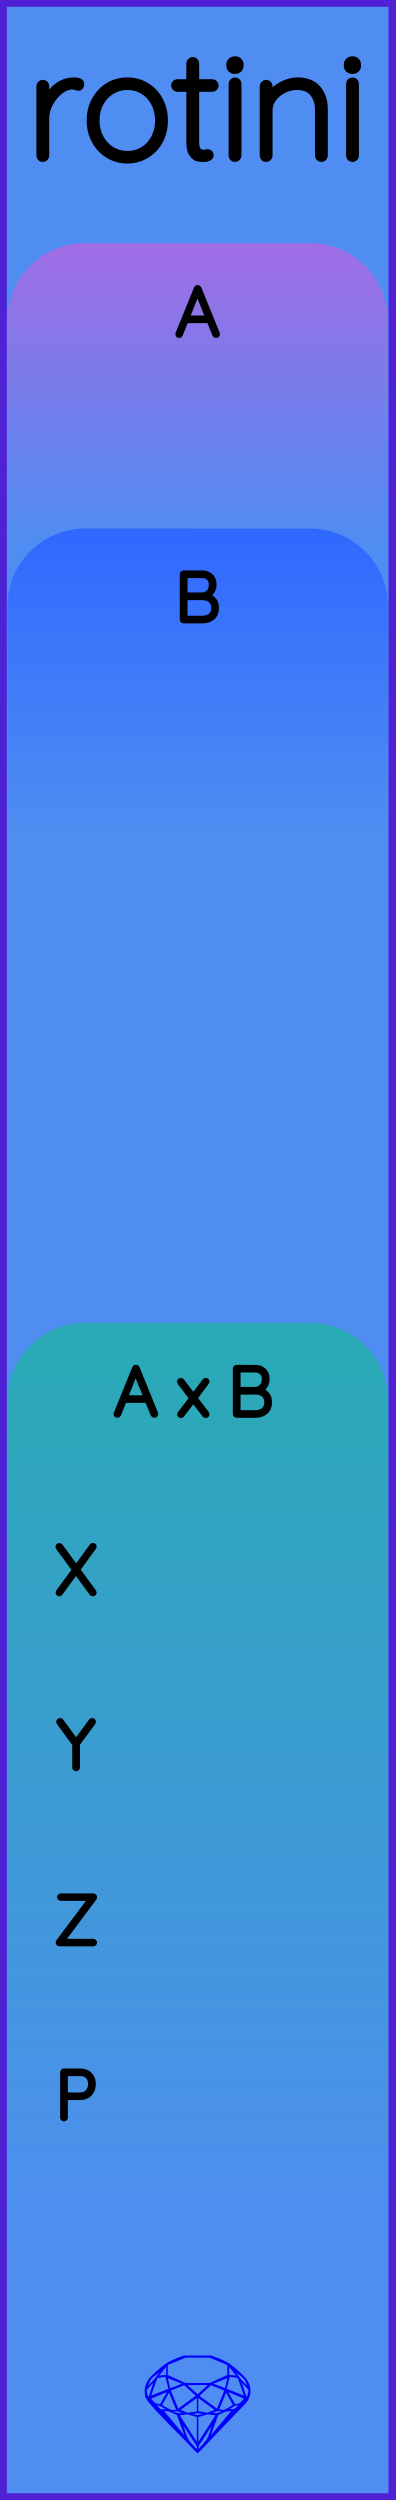
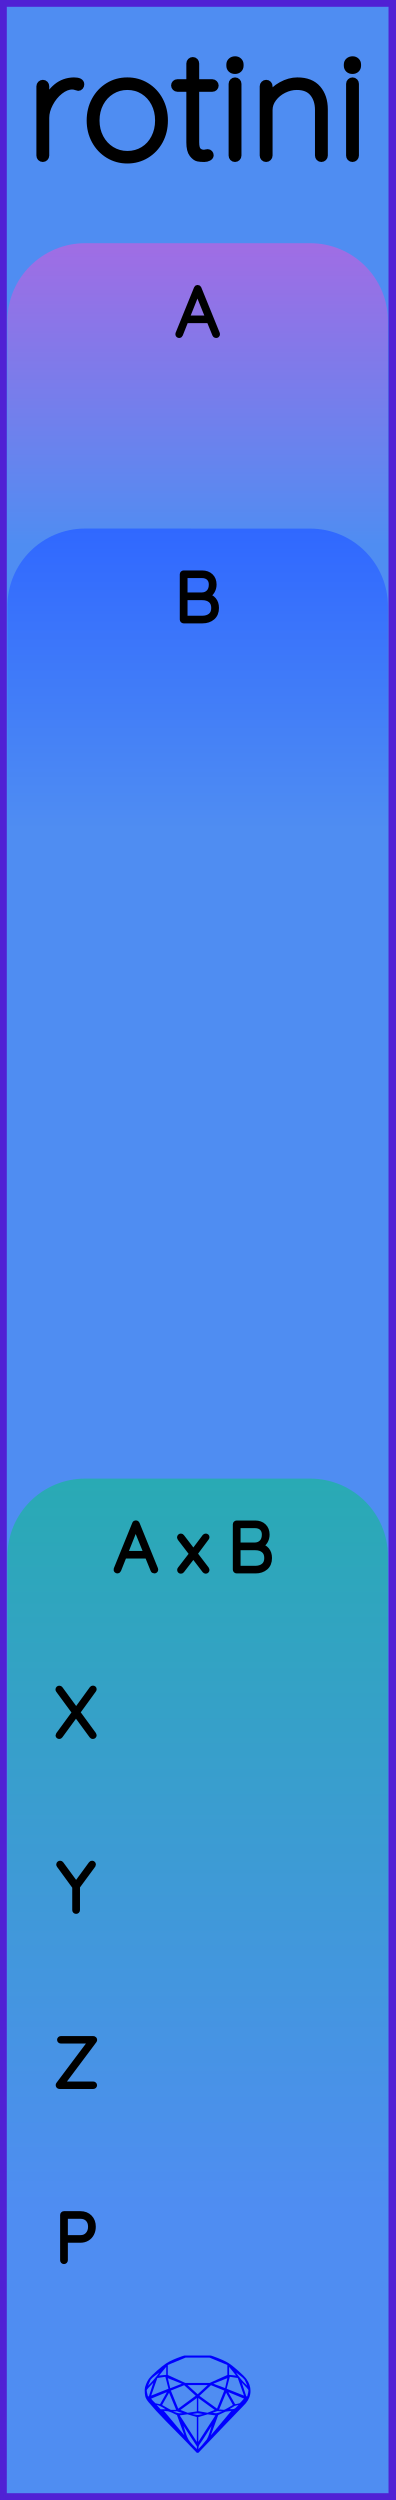
<svg xmlns="http://www.w3.org/2000/svg" width="20.32mm" height="128.50mm" viewBox="0 0 20.32 128.50">
  <g id="PanelLayer">
    <defs>
      <linearGradient id="gradient_a" x1="0" y1="12.5" x2="0" y2="28" gradientUnits="userSpaceOnUse">
        <stop style="stop-color:#a06de4;stop-opacity:1;" offset="0" />
        <stop style="stop-color:#4f8df2;stop-opacity:1;" offset="1" />
      </linearGradient>
      <linearGradient id="gradient_b" x1="0" y1="27.167" x2="0" y2="42.667" gradientUnits="userSpaceOnUse">
        <stop style="stop-color:#3068ff;stop-opacity:1;" offset="0" />
        <stop style="stop-color:#4f8df2;stop-opacity:1;" offset="1" />
      </linearGradient>
-       <linearGradient id="gradient_c" x1="0" y1="68" x2="0" y2="116" gradientUnits="userSpaceOnUse">
+       <linearGradient id="gradient_c" x1="0" y1="76" x2="0" y2="113.6" gradientUnits="userSpaceOnUse">
        <stop style="stop-color:#29aab4;stop-opacity:1;" offset="0" />
        <stop style="stop-color:#4f8df2;stop-opacity:1;" offset="1" />
      </linearGradient>
    </defs>
    <rect id="border_rect" width="20.32" height="128.5" x="0" y="0" style="display:inline;fill:#4f8df2;fill-opacity:1;fill-rule:nonzero;stroke:#5021d4;stroke-width:0.7;stroke-linecap:round;stroke-linejoin:round;stroke-dasharray:none;stroke-opacity:1;image-rendering:auto" />
    <path id="model_name" d="M4.157 4.333Q4.157 4.403 4.118 4.449Q4.079 4.496 4.017 4.496Q3.994 4.496 3.905 4.461Q3.815 4.426 3.714 4.426Q3.396 4.426 3.078 4.678Q2.76 4.93 2.558 5.315Q2.356 5.699 2.356 6.056V7.996Q2.356 8.058 2.31 8.105Q2.263 8.151 2.201 8.151Q2.131 8.151 2.088 8.105Q2.046 8.058 2.046 7.996V4.434Q2.046 4.372 2.092 4.325Q2.139 4.278 2.201 4.278Q2.271 4.278 2.314 4.325Q2.356 4.372 2.356 4.434V5.256Q2.535 4.783 2.911 4.472Q3.288 4.162 3.8 4.154Q4.157 4.154 4.157 4.333ZM6.547 8.229Q6.012 8.229 5.573 7.961Q5.135 7.693 4.882 7.228Q4.63 6.762 4.63 6.195Q4.63 5.621 4.882 5.155Q5.135 4.69 5.569 4.422Q6.004 4.154 6.547 4.154Q7.083 4.154 7.521 4.422Q7.96 4.69 8.208 5.155Q8.456 5.621 8.456 6.195Q8.456 6.77 8.208 7.232Q7.96 7.693 7.521 7.961Q7.083 8.229 6.547 8.229ZM6.547 4.449Q6.097 4.449 5.728 4.678Q5.36 4.907 5.15 5.303Q4.941 5.699 4.941 6.195Q4.941 6.684 5.15 7.08Q5.36 7.476 5.728 7.705Q6.097 7.934 6.547 7.934Q7.005 7.934 7.37 7.709Q7.735 7.484 7.94 7.084Q8.146 6.684 8.146 6.195Q8.146 5.699 7.94 5.303Q7.735 4.907 7.37 4.678Q7.005 4.449 6.547 4.449ZM11.064 4.395Q11.064 4.457 11.021 4.5Q10.979 4.542 10.917 4.542H10.063V7.305Q10.063 7.647 10.183 7.759Q10.304 7.872 10.49 7.872Q10.521 7.872 10.579 7.856Q10.637 7.841 10.676 7.841Q10.73 7.841 10.769 7.883Q10.808 7.926 10.808 7.981Q10.808 8.05 10.715 8.101Q10.622 8.151 10.498 8.151Q10.304 8.151 10.172 8.124Q10.04 8.097 9.896 7.915Q9.753 7.732 9.753 7.321V4.542H9.116Q9.062 4.542 9.015 4.496Q8.969 4.449 8.969 4.395Q8.969 4.333 9.011 4.29Q9.054 4.247 9.116 4.247H9.753V3.262Q9.753 3.2 9.799 3.153Q9.846 3.107 9.908 3.107Q9.978 3.107 10.02 3.153Q10.063 3.2 10.063 3.262V4.247H10.917Q10.971 4.247 11.018 4.294Q11.064 4.341 11.064 4.395ZM12.081 8.151Q12.011 8.151 11.968 8.105Q11.926 8.058 11.926 7.996V4.31Q11.926 4.247 11.972 4.201Q12.019 4.154 12.081 4.154Q12.151 4.154 12.193 4.201Q12.236 4.247 12.236 4.31V7.996Q12.236 8.058 12.19 8.105Q12.143 8.151 12.081 8.151ZM11.809 3.378V3.316Q11.809 3.207 11.887 3.138Q11.964 3.068 12.089 3.068Q12.197 3.068 12.271 3.138Q12.345 3.207 12.345 3.316V3.378Q12.345 3.487 12.271 3.557Q12.197 3.627 12.081 3.627Q11.957 3.627 11.883 3.557Q11.809 3.487 11.809 3.378ZM16.675 5.621V7.996Q16.675 8.058 16.629 8.105Q16.582 8.151 16.52 8.151Q16.45 8.151 16.408 8.105Q16.365 8.058 16.365 7.996V5.652Q16.365 5.124 16.09 4.787Q15.814 4.449 15.255 4.449Q14.914 4.449 14.584 4.612Q14.254 4.775 14.044 5.055Q13.835 5.334 13.835 5.652V7.996Q13.835 8.058 13.788 8.105Q13.742 8.151 13.68 8.151Q13.61 8.151 13.567 8.105Q13.524 8.058 13.524 7.996V4.434Q13.524 4.372 13.571 4.325Q13.618 4.278 13.68 4.278Q13.749 4.278 13.792 4.325Q13.835 4.372 13.835 4.434V4.954Q14.06 4.604 14.467 4.379Q14.875 4.154 15.286 4.154Q15.977 4.154 16.326 4.562Q16.675 4.969 16.675 5.621ZM18.119 8.151Q18.049 8.151 18.006 8.105Q17.964 8.058 17.964 7.996V4.31Q17.964 4.247 18.01 4.201Q18.057 4.154 18.119 4.154Q18.189 4.154 18.232 4.201Q18.274 4.247 18.274 4.31V7.996Q18.274 8.058 18.228 8.105Q18.181 8.151 18.119 8.151ZM17.847 3.378V3.316Q17.847 3.207 17.925 3.138Q18.003 3.068 18.127 3.068Q18.235 3.068 18.309 3.138Q18.383 3.207 18.383 3.316V3.378Q18.383 3.487 18.309 3.557Q18.235 3.627 18.119 3.627Q17.995 3.627 17.921 3.557Q17.847 3.487 17.847 3.378Z" style="display:inline;stroke:#000000;stroke-width:0.35;stroke-linecap:round;stroke-linejoin:bevel" />
    <path id="sapphire_gemstone" d="m 12.875,122.900 q 0,0.342 -0.243,0.631 -0.044,0.052 -0.204,0.215 -0.187,0.19 -0.785,0.813 l -1.444,1.513 q -0.019,0.003 -0.044,0.003 -0.028,0 -0.041,-0.003 -0.083,-0.083 -0.648,-0.675 -0.469,-0.474 -0.934,-0.948 -0.557,-0.568 -0.898,-0.981 -0.132,-0.16 -0.168,-0.298 -0.028,-0.102 -0.028,-0.342 0,-0.11 0.072,-0.289 0.066,-0.165 0.141,-0.265 0.119,-0.157 0.422,-0.424 0.284,-0.251 0.474,-0.375 0.273,-0.179 0.819,-0.367 0.096,-0.033 0.11,-0.033 h 1.361 q 0.011,0 0.105,0.033 0.568,0.201 0.824,0.367 0.165,0.105 0.474,0.378 0.322,0.284 0.422,0.422 0.215,0.295 0.215,0.626 z m -0.168,-0.273 q -0.033,-0.107 -0.135,-0.309 -0.072,-0.094 -0.209,-0.198 -0.119,-0.085 -0.234,-0.171 0.245,0.364 0.579,0.678 z m -0.573,-0.524 -0.358,-0.446 v 0.411 z m 0.637,0.758 q 0,-0.052 -0.342,-0.394 l 0.229,0.703 h 0.05 q 0.063,-0.218 0.063,-0.309 z m -0.232,0.273 -0.317,-0.904 -0.411,-0.063 -0.16,0.615 z m 0.003,0.154 -0.772,-0.32 h -0.03 l 0.345,0.606 q 0.08,-0.003 0.234,-0.047 0.025,-0.014 0.223,-0.24 z m -0.857,-1.05 -0.719,0.284 0.604,0.226 z m 0,-0.163 v -0.515 l -0.918,-0.38 h -1.224 l -0.918,0.38 v 0.515 l 0.898,0.408 h 1.254 z m 0.573,1.538 q -0.069,0.011 -0.198,0.052 -0.085,0.055 -0.259,0.163 0.019,0 0.063,0.003 0.041,0 0.063,0 0.119,0 0.19,-0.069 0.072,-0.072 0.141,-0.149 z m -0.289,0.003 -0.347,-0.631 -0.364,0.879 q 0.025,-0.017 0.066,-0.017 0.03,0 0.085,0.011 0.058,0.008 0.088,0.008 0.05,0 0.229,-0.107 0.229,-0.138 0.243,-0.143 z m -0.441,-0.741 -0.684,-0.276 -0.593,0.548 0.904,0.656 z m -0.854,-0.284 h -1.036 l 0.524,0.474 z m 0.75,1.367 q -0.229,-0.03 -0.229,-0.03 -0.036,0 -0.273,0.094 l 0.19,0.019 q 0.011,0 0.311,-0.083 z m -0.389,-0.088 -0.843,-0.612 v 0.675 l 0.471,0.083 z m 0.854,0.05 q -0.099,0.006 -0.295,0.039 -0.011,0.003 -0.378,0.176 -0.13,0.347 -0.38,1.042 z m -2.544,-1.397 -0.719,-0.284 0.124,0.518 z m -0.802,-0.455 v -0.411 l -0.367,0.446 z m 1.516,1.072 -0.593,-0.54 -0.684,0.276 0.38,0.929 z m 0.369,0.943 q -0.033,-0.003 -0.135,-0.025 -0.085,-0.017 -0.138,-0.017 -0.052,0 -0.138,0.017 -0.102,0.022 -0.135,0.025 0.265,0.047 0.273,0.047 0.008,0 0.273,-0.047 z m -0.309,-0.138 v -0.686 l -0.843,0.612 0.372,0.146 z m 0.951,0.207 -0.397,-0.055 -0.48,0.141 v 1.276 z m -2.888,-2.202 q -0.119,0.085 -0.234,0.174 -0.146,0.107 -0.209,0.196 -0.044,0.105 -0.135,0.314 0.369,-0.364 0.579,-0.684 z m 0.477,0.832 -0.16,-0.615 -0.411,0.063 -0.317,0.904 z m 0.394,1.083 -0.364,-0.879 -0.356,0.631 q 0.435,0.251 0.452,0.251 0.091,0 0.267,-0.003 z m 1.822,0.83 q -0.132,0.212 -0.405,0.634 -0.077,0.107 -0.22,0.328 -0.058,0.105 -0.055,0.226 0.16,-0.152 0.433,-0.496 0.077,-0.13 0.141,-0.339 0.055,-0.176 0.107,-0.353 z m -1.494,-0.661 -0.27,-0.088 -0.008,-0.011 q -0.025,0 -0.107,0.011 -0.066,0.006 -0.107,0.006 0.273,0.091 0.311,0.091 0.025,0 0.182,-0.008 z m -0.81,-1.064 h -0.03 l -0.772,0.32 q 0.066,0.097 0.223,0.24 0.077,0.014 0.234,0.047 z m -0.689,-0.502 q -0.342,0.347 -0.342,0.394 0,0.08 0.063,0.309 h 0.05 z m 2.235,3.045 v -1.276 l -0.48,-0.141 -0.397,0.055 z m -1.607,-1.676 q -0.256,-0.182 -0.458,-0.223 0.066,0.077 0.204,0.223 z m 1.61,2.045 v -0.138 l -0.684,-1.05 q 0.052,0.176 0.107,0.353 0.063,0.209 0.141,0.339 0.069,0.119 0.204,0.259 0.116,0.119 0.232,0.237 z m -0.645,-0.706 q -0.116,-0.328 -0.38,-1.042 -0.135,-0.066 -0.273,-0.13 -0.16,-0.072 -0.289,-0.072 -0.052,0 -0.11,-0.014 z" style="stroke-width:0;fill:#0000ff;stroke:#2e2114;stroke-linecap:square;stroke-opacity:1" />
    <path id="a_art" d="M 0.38,28.00 L 0.38,16.50 A 4 4 0 0 1 4.38 12.5 L 15.94,12.50 A 4 4 0 0 1 19.94 16.5 L 19.94,12.50 L 19.94,28.00 z" style="fill:url(#gradient_a);fill-opacity:1;stroke-width:0;" />
    <path id="b_art" d="M 0.38,42.67 L 0.38,31.17 A 4 4 0 0 1 4.38 27.167 L 15.94,27.17 A 4 4 0 0 1 19.94 31.167 L 19.94,27.17 L 19.94,42.67 z" style="fill:url(#gradient_b);fill-opacity:1;stroke-width:0;" />
-     <path id="c_art" d="M 0.38,116.00 L 0.38,72.00 A 4 4 0 0 1 4.38 68 L 15.94,68.00 A 4 4 0 0 1 19.94 72 L 19.94,68.00 L 19.94,116.00 z" style="fill:url(#gradient_c);fill-opacity:1;stroke-width:0;" />
+     <path id="c_art" d="M 0.38,113.60 L 0.38,80.00 A 4 4 0 0 1 4.38 76 L 15.94,76.00 A 4 4 0 0 1 19.94 80 L 19.94,76.00 L 19.94,113.60 z" style="fill:url(#gradient_c);fill-opacity:1;stroke-width:0;" />
    <path d="M11.181 17.182Q11.181 17.214 11.16 17.231Q11.139 17.249 11.107 17.249Q11.082 17.249 11.063 17.236Q11.044 17.224 11.037 17.203L10.74 16.476L10.744 16.483H9.562L9.276 17.203Q9.259 17.249 9.213 17.249Q9.181 17.249 9.162 17.231Q9.142 17.214 9.139 17.189Q9.135 17.175 9.142 17.154L10.091 14.818Q10.102 14.79 10.118 14.781Q10.133 14.772 10.158 14.772Q10.211 14.772 10.229 14.818L11.178 17.154Q11.181 17.164 11.181 17.182ZM9.618 16.342H10.687L10.148 15.012Z" style="stroke:#000000;stroke-width:0.25;stroke-linecap:round;stroke-linejoin:bevel" />
    <path d="M11.13 31.249Q11.13 31.57 10.927 31.743Q10.724 31.916 10.411 31.916H9.437Q9.409 31.916 9.387 31.894Q9.366 31.873 9.366 31.845V29.517Q9.366 29.488 9.387 29.467Q9.409 29.446 9.437 29.446H10.386Q10.668 29.446 10.837 29.608Q11.007 29.771 11.007 30.046Q11.007 30.243 10.908 30.404Q10.809 30.564 10.633 30.624Q10.858 30.667 10.994 30.829Q11.13 30.991 11.13 31.249ZM10.368 29.587H9.514V30.578H10.368Q10.587 30.575 10.723 30.436Q10.858 30.296 10.858 30.042Q10.858 29.834 10.73 29.711Q10.601 29.587 10.368 29.587ZM10.982 31.249Q10.982 30.988 10.82 30.855Q10.657 30.723 10.393 30.723H9.514V31.774H10.393Q10.657 31.774 10.82 31.642Q10.982 31.51 10.982 31.249Z" style="stroke:#000000;stroke-width:0.25;stroke-linecap:round;stroke-linejoin:bevel" />
-     <path d="M8.007 72.682Q8.007 72.714 7.986 72.731Q7.965 72.749 7.933 72.749Q7.908 72.749 7.889 72.737Q7.869 72.724 7.862 72.703L7.566 71.976L7.569 71.983H6.388L6.102 72.703Q6.084 72.749 6.038 72.749Q6.007 72.749 5.987 72.731Q5.968 72.714 5.964 72.689Q5.961 72.675 5.968 72.654L6.917 70.318Q6.927 70.29 6.943 70.281Q6.959 70.272 6.984 70.272Q7.037 70.272 7.054 70.318L8.003 72.654Q8.007 72.664 8.007 72.682ZM6.444 71.842H7.513L6.973 70.512ZM10.628 72.65Q10.642 72.668 10.642 72.692Q10.642 72.721 10.623 72.742Q10.603 72.763 10.575 72.763Q10.543 72.763 10.515 72.731L9.937 71.976L9.354 72.735Q9.333 72.763 9.298 72.763Q9.27 72.763 9.25 72.745Q9.231 72.728 9.231 72.696Q9.231 72.671 9.245 72.654L9.852 71.867L9.238 71.066Q9.224 71.048 9.224 71.024Q9.224 70.992 9.247 70.971Q9.27 70.95 9.298 70.95Q9.333 70.95 9.354 70.981L9.94 71.747L10.515 70.981Q10.543 70.95 10.575 70.95Q10.607 70.95 10.624 70.967Q10.642 70.985 10.642 71.01Q10.642 71.031 10.624 71.055L10.025 71.86ZM13.856 72.082Q13.856 72.403 13.653 72.576Q13.45 72.749 13.136 72.749H12.163Q12.134 72.749 12.113 72.728Q12.092 72.707 12.092 72.678V70.35Q12.092 70.322 12.113 70.301Q12.134 70.279 12.163 70.279H13.112Q13.394 70.279 13.563 70.442Q13.732 70.604 13.732 70.879Q13.732 71.077 13.634 71.237Q13.535 71.398 13.358 71.458Q13.584 71.5 13.72 71.662Q13.856 71.825 13.856 72.082ZM13.094 70.421H12.24V71.412H13.094Q13.313 71.408 13.448 71.269Q13.584 71.13 13.584 70.876Q13.584 70.667 13.456 70.544Q13.327 70.421 13.094 70.421ZM13.708 72.082Q13.708 71.821 13.546 71.689Q13.383 71.556 13.119 71.556H12.24V72.608H13.119Q13.383 72.608 13.546 72.475Q13.708 72.343 13.708 72.082Z" style="stroke:#000000;stroke-width:0.25;stroke-linecap:round;stroke-linejoin:bevel" />
-     <path d="M4.825 81.813Q4.843 81.838 4.843 81.856Q4.843 81.887 4.822 81.907Q4.801 81.926 4.769 81.926Q4.73 81.926 4.713 81.898L3.905 80.797L3.1 81.898Q3.083 81.926 3.047 81.926Q3.016 81.926 2.998 81.907Q2.98 81.887 2.98 81.866Q2.98 81.849 2.998 81.82L3.827 80.688L2.991 79.548Q2.977 79.531 2.977 79.506Q2.977 79.474 2.998 79.455Q3.019 79.436 3.047 79.436Q3.09 79.436 3.107 79.464L3.915 80.568L4.72 79.46Q4.741 79.432 4.773 79.432Q4.804 79.432 4.824 79.448Q4.843 79.464 4.843 79.488Q4.843 79.513 4.825 79.538L3.996 80.681Z" style="stroke:#000000;stroke-width:0.25;stroke-linecap:round;stroke-linejoin:bevel" />
-     <path d="M4.79 88.545 3.986 89.638V90.845Q3.986 90.873 3.965 90.894Q3.944 90.915 3.912 90.915Q3.88 90.915 3.859 90.894Q3.838 90.873 3.838 90.845V89.653L3.03 88.545Q3.016 88.527 3.016 88.499Q3.016 88.474 3.039 88.453Q3.062 88.432 3.09 88.432Q3.129 88.432 3.15 88.464L3.912 89.504L4.674 88.464Q4.695 88.432 4.734 88.432Q4.765 88.432 4.785 88.455Q4.804 88.478 4.804 88.499Q4.804 88.517 4.79 88.545Z" style="stroke:#000000;stroke-width:0.25;stroke-linecap:round;stroke-linejoin:bevel" />
-     <path d="M4.864 99.849Q4.864 99.877 4.843 99.896Q4.822 99.915 4.794 99.915H3.058Q3.026 99.915 3.007 99.893Q2.987 99.87 2.987 99.841Q2.987 99.817 3.002 99.799L4.667 97.58H3.129Q3.1 97.58 3.079 97.561Q3.058 97.541 3.058 97.513Q3.058 97.485 3.079 97.466Q3.1 97.446 3.129 97.446H4.787Q4.829 97.446 4.848 97.467Q4.868 97.488 4.868 97.517Q4.868 97.541 4.854 97.559L3.192 99.781H4.794Q4.822 99.781 4.843 99.803Q4.864 99.824 4.864 99.849Z" style="stroke:#000000;stroke-width:0.25;stroke-linecap:round;stroke-linejoin:bevel" />
-     <path d="M4.799 107.12Q4.799 107.317 4.716 107.478Q4.633 107.638 4.481 107.728Q4.33 107.818 4.132 107.818H3.363V108.845Q3.363 108.873 3.34 108.894Q3.317 108.915 3.289 108.915Q3.257 108.915 3.236 108.894Q3.215 108.873 3.215 108.845V106.517Q3.215 106.488 3.236 106.467Q3.257 106.446 3.286 106.446H4.132Q4.432 106.446 4.616 106.633Q4.799 106.82 4.799 107.12ZM4.651 107.12Q4.651 106.876 4.511 106.732Q4.372 106.587 4.132 106.587H3.363V107.677H4.132Q4.369 107.677 4.51 107.52Q4.651 107.363 4.651 107.12Z" style="stroke:#000000;stroke-width:0.25;stroke-linecap:round;stroke-linejoin:bevel" />
+     <path d="M8.007 80.682Q8.007 80.714 7.986 80.731Q7.965 80.749 7.933 80.749Q7.908 80.749 7.889 80.737Q7.869 80.724 7.862 80.703L7.566 79.976L7.569 79.983H6.388L6.102 80.703Q6.084 80.749 6.038 80.749Q6.007 80.749 5.987 80.731Q5.968 80.714 5.964 80.689Q5.961 80.675 5.968 80.654L6.917 78.318Q6.927 78.29 6.943 78.281Q6.959 78.272 6.984 78.272Q7.037 78.272 7.054 78.318L8.003 80.654Q8.007 80.664 8.007 80.682ZM6.444 79.842H7.513L6.973 78.512ZM10.628 80.65Q10.642 80.668 10.642 80.692Q10.642 80.721 10.623 80.742Q10.603 80.763 10.575 80.763Q10.543 80.763 10.515 80.731L9.937 79.976L9.354 80.735Q9.333 80.763 9.298 80.763Q9.27 80.763 9.25 80.745Q9.231 80.728 9.231 80.696Q9.231 80.671 9.245 80.654L9.852 79.867L9.238 79.066Q9.224 79.048 9.224 79.024Q9.224 78.992 9.247 78.971Q9.27 78.95 9.298 78.95Q9.333 78.95 9.354 78.981L9.94 79.747L10.515 78.981Q10.543 78.95 10.575 78.95Q10.607 78.95 10.624 78.967Q10.642 78.985 10.642 79.01Q10.642 79.031 10.624 79.055L10.025 79.86ZM13.856 80.082Q13.856 80.403 13.653 80.576Q13.45 80.749 13.136 80.749H12.163Q12.134 80.749 12.113 80.728Q12.092 80.707 12.092 80.678V78.35Q12.092 78.322 12.113 78.301Q12.134 78.279 12.163 78.279H13.112Q13.394 78.279 13.563 78.442Q13.732 78.604 13.732 78.879Q13.732 79.077 13.634 79.237Q13.535 79.398 13.358 79.458Q13.584 79.5 13.72 79.662Q13.856 79.825 13.856 80.082ZM13.094 78.421H12.24V79.412H13.094Q13.313 79.408 13.448 79.269Q13.584 79.13 13.584 78.876Q13.584 78.667 13.456 78.544Q13.327 78.421 13.094 78.421ZM13.708 80.082Q13.708 79.821 13.546 79.689Q13.383 79.556 13.119 79.556H12.24V80.608H13.119Q13.383 80.608 13.546 80.475Q13.708 80.343 13.708 80.082Z" style="stroke:#000000;stroke-width:0.25;stroke-linecap:round;stroke-linejoin:bevel" />
+     <path d="M4.825 89.147Q4.843 89.171 4.843 89.189Q4.843 89.221 4.822 89.24Q4.801 89.259 4.769 89.259Q4.73 89.259 4.713 89.231L3.905 88.13L3.1 89.231Q3.083 89.259 3.047 89.259Q3.016 89.259 2.998 89.24Q2.98 89.221 2.98 89.199Q2.98 89.182 2.998 89.154L3.827 88.021L2.991 86.882Q2.977 86.864 2.977 86.839Q2.977 86.808 2.998 86.788Q3.019 86.769 3.047 86.769Q3.09 86.769 3.107 86.797L3.915 87.901L4.72 86.793Q4.741 86.765 4.773 86.765Q4.804 86.765 4.824 86.781Q4.843 86.797 4.843 86.822Q4.843 86.846 4.825 86.871L3.996 88.014Z" style="stroke:#000000;stroke-width:0.25;stroke-linecap:round;stroke-linejoin:bevel" />
+     <path d="M4.79 95.878 3.986 96.972V98.178Q3.986 98.207 3.965 98.228Q3.944 98.249 3.912 98.249Q3.88 98.249 3.859 98.228Q3.838 98.207 3.838 98.178V96.986L3.03 95.878Q3.016 95.861 3.016 95.832Q3.016 95.808 3.039 95.786Q3.062 95.765 3.09 95.765Q3.129 95.765 3.15 95.797L3.912 96.838L4.674 95.797Q4.695 95.765 4.734 95.765Q4.765 95.765 4.785 95.788Q4.804 95.811 4.804 95.832Q4.804 95.85 4.79 95.878Z" style="stroke:#000000;stroke-width:0.25;stroke-linecap:round;stroke-linejoin:bevel" />
+     <path d="M4.864 107.182Q4.864 107.21 4.843 107.229Q4.822 107.249 4.794 107.249H3.058Q3.026 107.249 3.007 107.226Q2.987 107.203 2.987 107.175Q2.987 107.15 3.002 107.132L4.667 104.913H3.129Q3.1 104.913 3.079 104.894Q3.058 104.875 3.058 104.846Q3.058 104.818 3.079 104.799Q3.1 104.779 3.129 104.779H4.787Q4.829 104.779 4.848 104.801Q4.868 104.822 4.868 104.85Q4.868 104.875 4.854 104.892L3.192 107.115H4.794Q4.822 107.115 4.843 107.136Q4.864 107.157 4.864 107.182Z" style="stroke:#000000;stroke-width:0.25;stroke-linecap:round;stroke-linejoin:bevel" />
+     <path d="M4.799 114.453Q4.799 114.651 4.716 114.811Q4.633 114.972 4.481 115.062Q4.33 115.152 4.132 115.152H3.363V116.178Q3.363 116.207 3.34 116.228Q3.317 116.249 3.289 116.249Q3.257 116.249 3.236 116.228Q3.215 116.207 3.215 116.178V113.85Q3.215 113.822 3.236 113.801Q3.257 113.779 3.286 113.779H4.132Q4.432 113.779 4.616 113.966Q4.799 114.153 4.799 114.453ZM4.651 114.453Q4.651 114.21 4.511 114.065Q4.372 113.921 4.132 113.921H3.363V115.011H4.132Q4.369 115.011 4.51 114.854Q4.651 114.697 4.651 114.453Z" style="stroke:#000000;stroke-width:0.25;stroke-linecap:round;stroke-linejoin:bevel" />
    <g id="ControlLayer" style="display:none;">
      <circle id="a_input" cx="10.16" cy="22" r="1" />
      <circle id="b_input" cx="10.16" cy="36.667" r="1" />
-       <circle id="x_output" cx="10.16" cy="80.667" r="1" />
-       <circle id="y_output" cx="10.16" cy="89.667" r="1" />
-       <circle id="z_output" cx="10.16" cy="98.667" r="1" />
-       <circle id="c_output" cx="10.16" cy="107.667" r="1" />
+       <circle id="x_output" cx="10.16" cy="88" r="1" />
+       <circle id="y_output" cx="10.16" cy="97" r="1" />
+       <circle id="z_output" cx="10.16" cy="106" r="1" />
+       <circle id="c_output" cx="10.16" cy="115" r="1" />
    </g>
  </g>
</svg>
